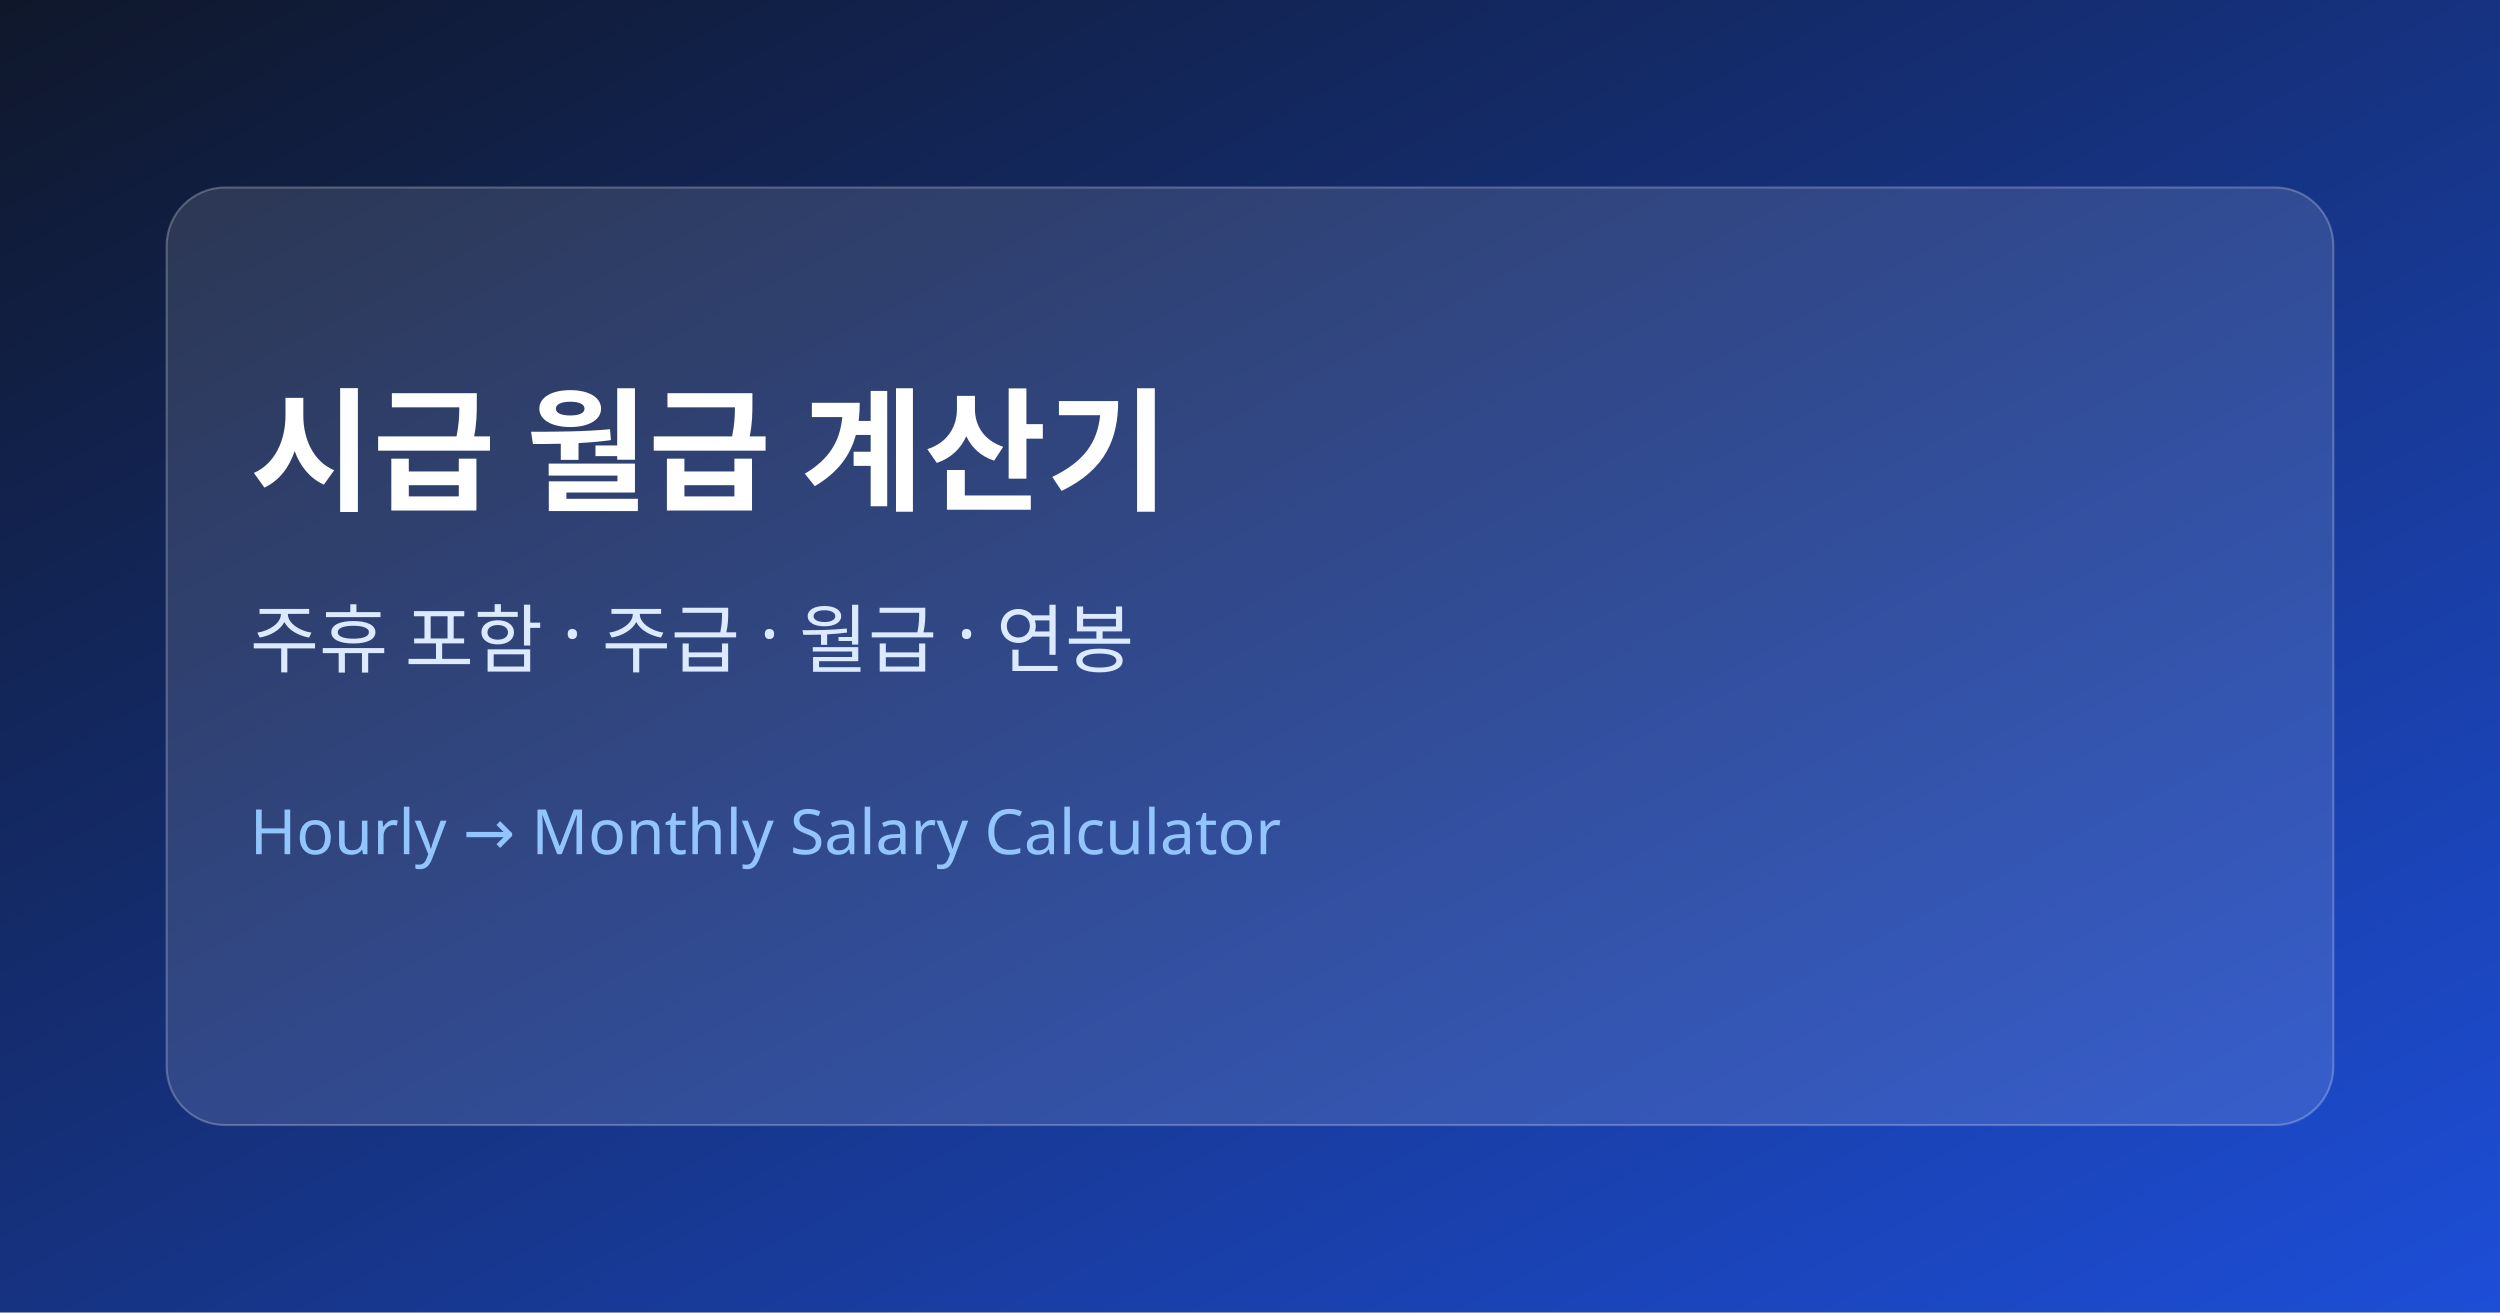
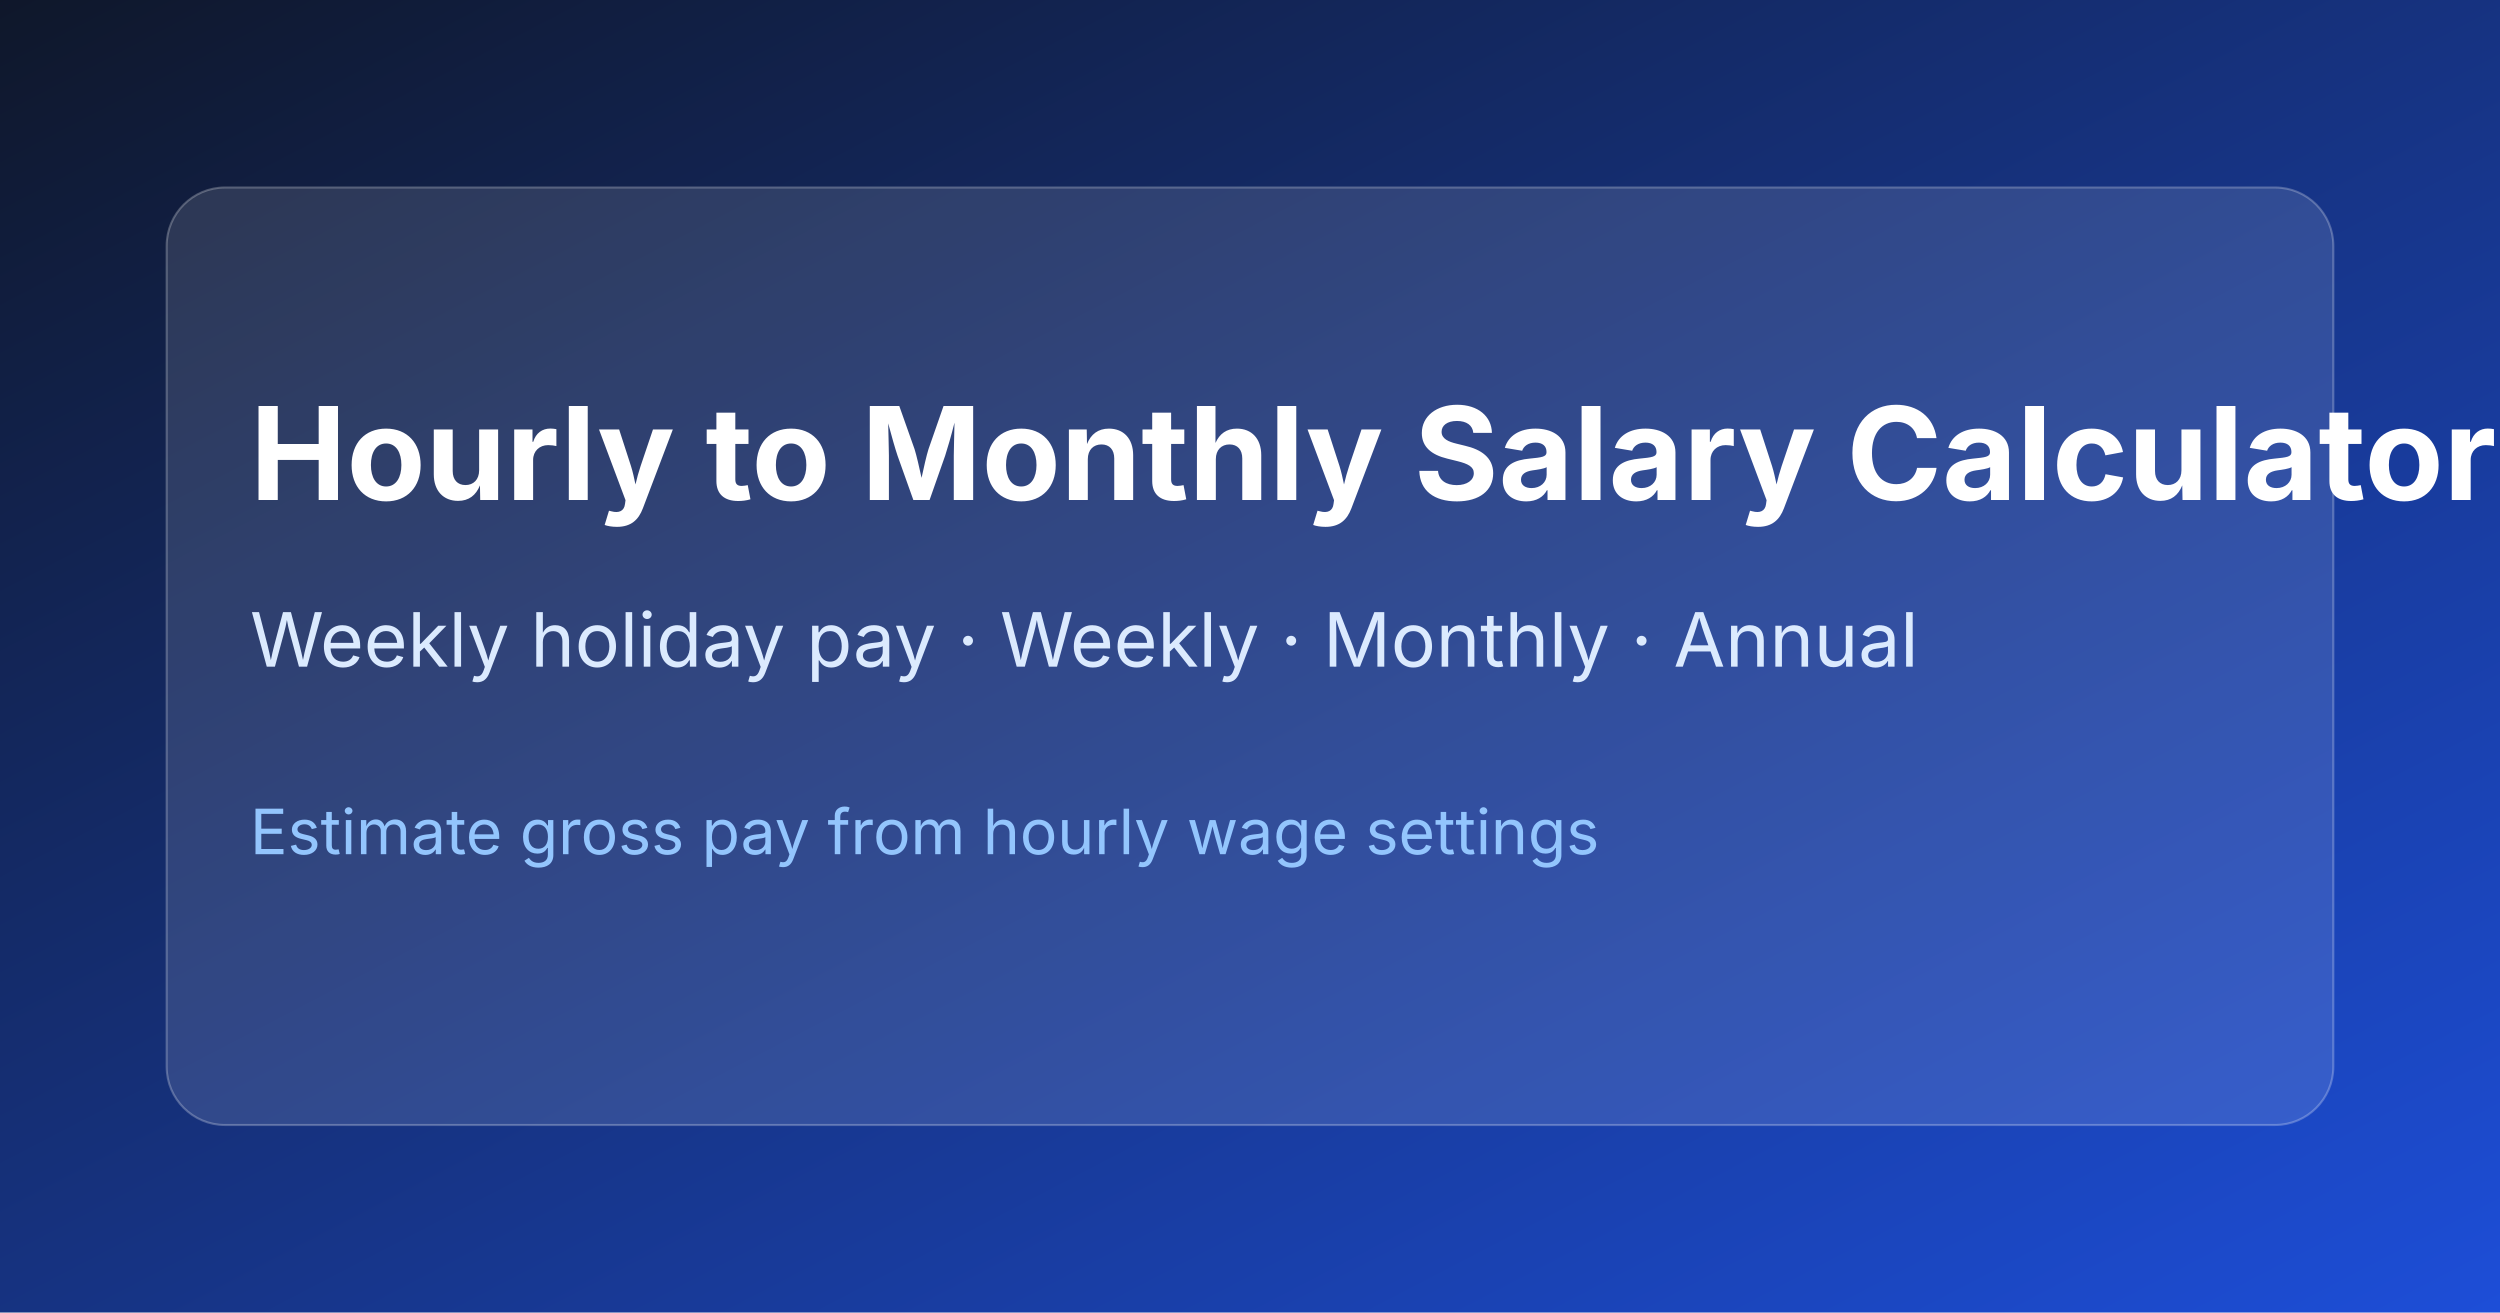
- <svg xmlns="http://www.w3.org/2000/svg" width="1200" height="630" viewBox="0 0 1200 630" role="img" aria-label="시급 월급 계산기 썸네일">
+ <svg xmlns="http://www.w3.org/2000/svg" width="1200" height="630" viewBox="0 0 1200 630" role="img" aria-label="Hourly to Monthly Salary Calculator thumbnail">
  <defs>
    <linearGradient id="bg" x1="0" x2="1" y1="0" y2="1">
      <stop offset="0%" stop-color="#0f172a" />
      <stop offset="100%" stop-color="#1d4ed8" />
    </linearGradient>
  </defs>
  <rect width="1200" height="630" fill="url(#bg)" />
  <rect x="80" y="90" width="1040" height="450" rx="28" fill="rgba(255,255,255,0.12)" stroke="rgba(255,255,255,0.25)" />
-   <text x="120" y="240" fill="#fff" font-size="64" font-weight="700" font-family="Pretendard, Apple SD Gothic Neo, Segoe UI, sans-serif">시급 월급 계산기</text>
-   <text x="120" y="320" fill="#dbeafe" font-size="36" font-family="Pretendard, Apple SD Gothic Neo, Segoe UI, sans-serif">주휴 포함 · 주급 · 월급 · 연봉</text>
-   <text x="120" y="410" fill="#93c5fd" font-size="30" font-family="Pretendard, Apple SD Gothic Neo, Segoe UI, sans-serif">Hourly → Monthly Salary Calculator</text>
+   <text x="120" y="240" fill="#fff" font-size="62" font-weight="700" font-family="Inter, Segoe UI, Arial, sans-serif">Hourly to Monthly Salary Calculator</text>
+   <text x="120" y="320" fill="#dbeafe" font-size="36" font-family="Inter, Segoe UI, Arial, sans-serif">Weekly holiday pay · Weekly · Monthly · Annual</text>
+   <text x="120" y="410" fill="#93c5fd" font-size="30" font-family="Inter, Segoe UI, Arial, sans-serif">Estimate gross pay from hourly wage settings</text>
</svg>
